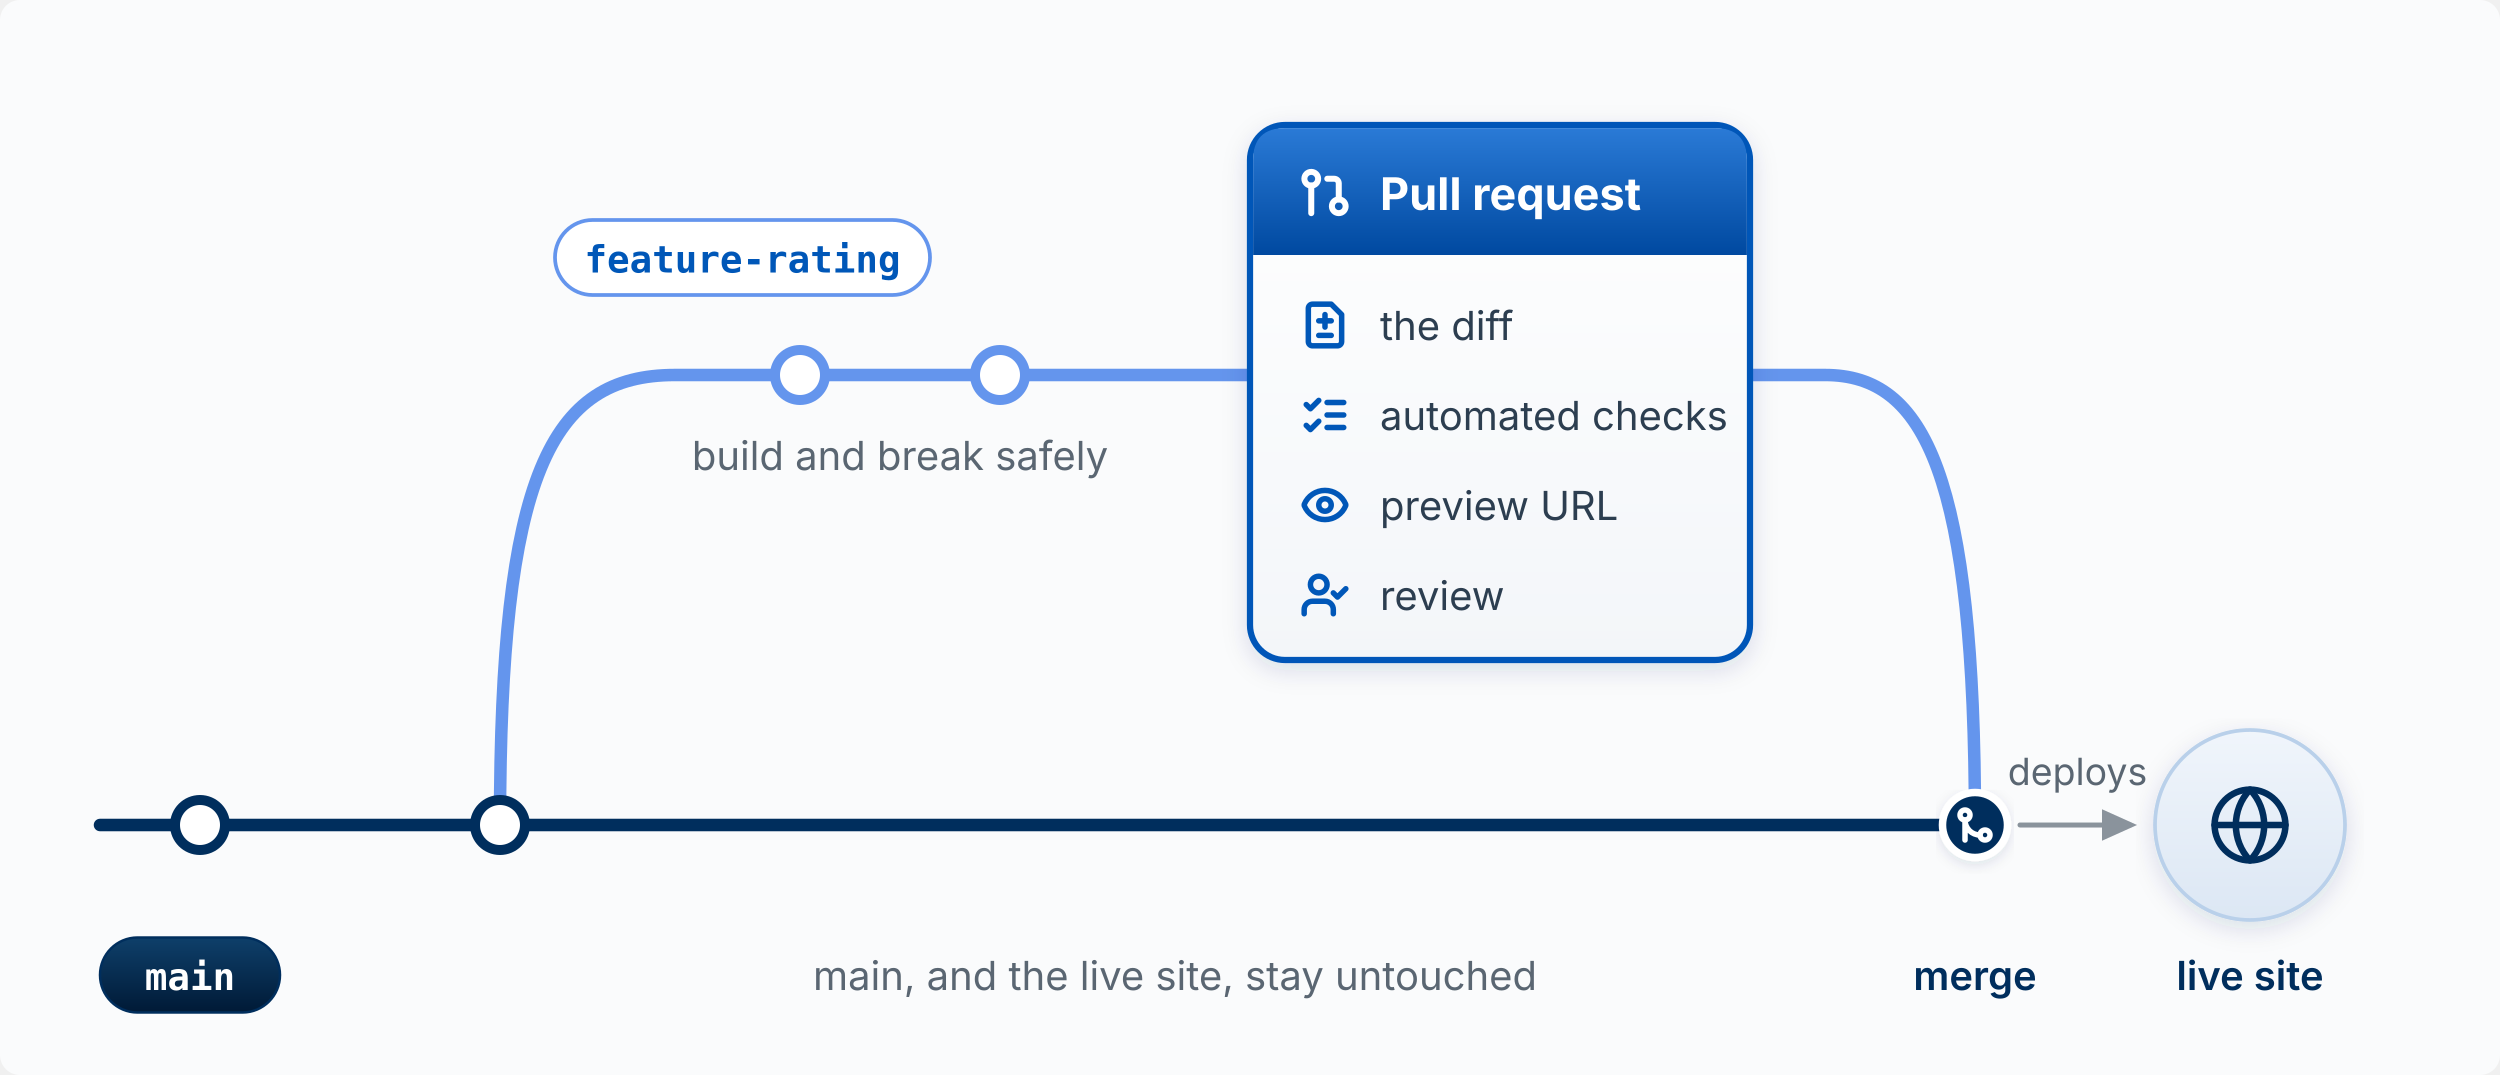
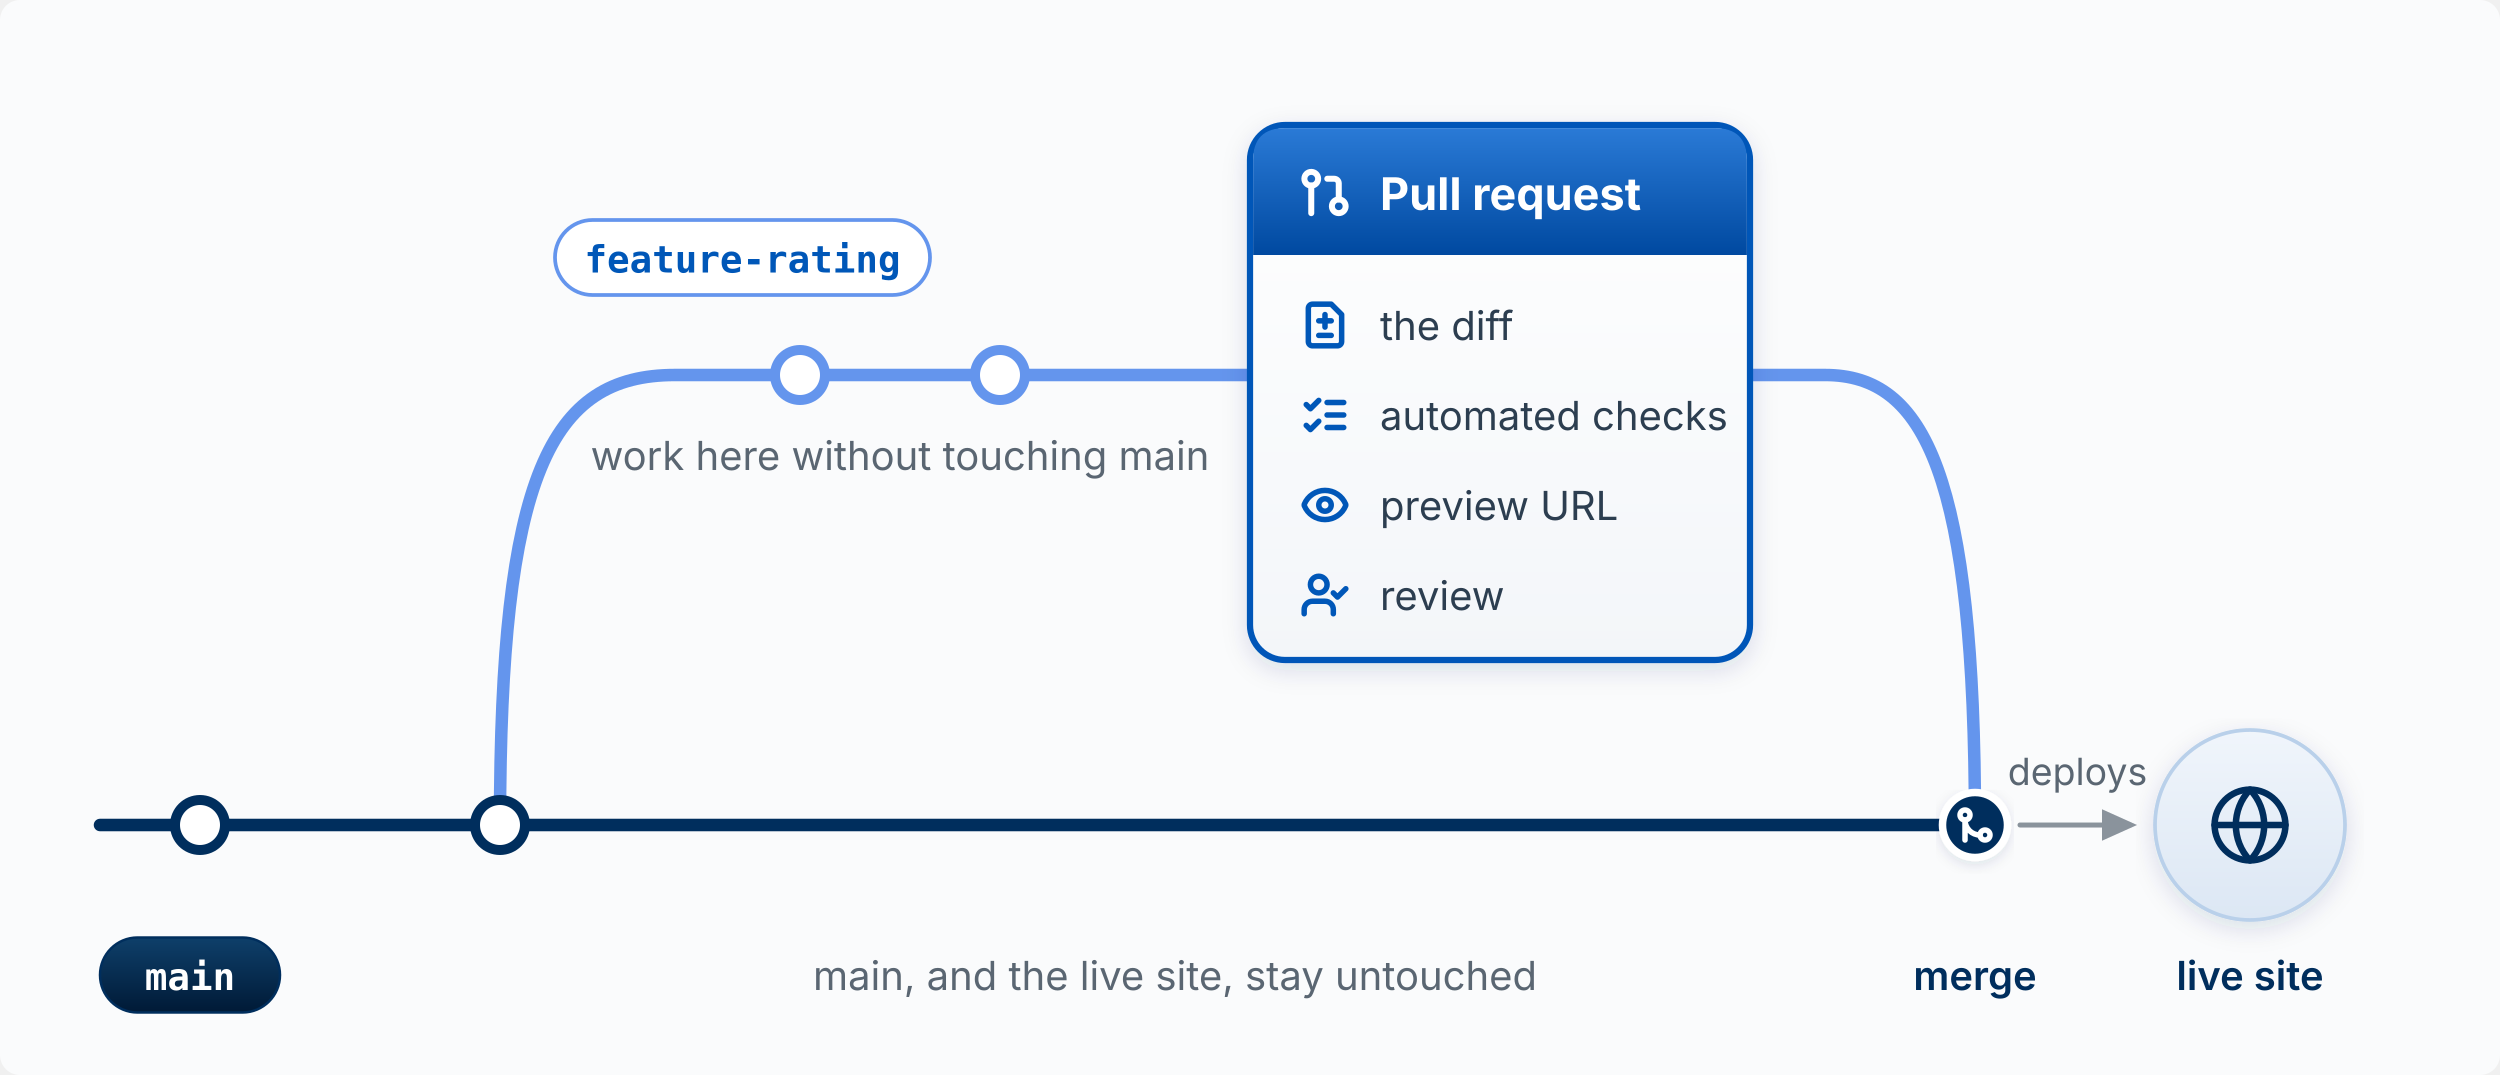
<svg xmlns="http://www.w3.org/2000/svg" viewBox="0 0 1000 430" role="img" font-family="Inter, 'Helvetica Neue', Helvetica, Arial, sans-serif">
  <defs>
    <linearGradient id="gCard" x1="0" y1="0" x2="0" y2="1">
      <stop offset="0%" stop-color="#FFFFFF" />
      <stop offset="100%" stop-color="#F3F6F9" />
    </linearGradient>
    <linearGradient id="gBlue" x1="0" y1="0" x2="0" y2="1">
      <stop offset="0%" stop-color="#F0F5FB" />
      <stop offset="100%" stop-color="#DCE7F4" />
    </linearGradient>
    <linearGradient id="gGray" x1="0" y1="0" x2="0" y2="1">
      <stop offset="0%" stop-color="#F4F6F8" />
      <stop offset="100%" stop-color="#E3E7EB" />
    </linearGradient>
    <linearGradient id="gNavy" x1="0" y1="0" x2="0" y2="1">
      <stop offset="0%" stop-color="#0E3F6A" />
      <stop offset="100%" stop-color="#001A36" />
    </linearGradient>
    <linearGradient id="gRoyal" x1="0" y1="0" x2="0" y2="1">
      <stop offset="0%" stop-color="#2A7AD6" />
      <stop offset="100%" stop-color="#0049A0" />
    </linearGradient>
    <linearGradient id="gGreen" x1="0" y1="0" x2="0" y2="1">
      <stop offset="0%" stop-color="#F1F8F3" />
      <stop offset="100%" stop-color="#E0EFE5" />
    </linearGradient>
    <linearGradient id="gRed" x1="0" y1="0" x2="0" y2="1">
      <stop offset="0%" stop-color="#FBF3F3" />
      <stop offset="100%" stop-color="#F3E1E1" />
    </linearGradient>
    <filter id="sh" x="-10%" y="-10%" width="120%" height="135%">
      <feDropShadow dx="0" dy="3" stdDeviation="5" flood-color="#002E5D" flood-opacity="0.13" />
    </filter>
    <filter id="shS" x="-10%" y="-10%" width="120%" height="135%">
      <feDropShadow dx="0" dy="1.5" stdDeviation="2.5" flood-color="#002E5D" flood-opacity="0.12" />
    </filter>
    <marker id="ah" viewBox="0 0 10 10" refX="8" refY="5" markerWidth="7" markerHeight="7" orient="auto-start-reverse">
      <path d="M0,0.5 L10,5 L0,9.5 z" fill="#8A939C" />
    </marker>
    <marker id="ahD" viewBox="0 0 10 10" refX="8" refY="5" markerWidth="7" markerHeight="7" orient="auto-start-reverse">
      <path d="M0,0.5 L10,5 L0,9.5 z" fill="#5A6672" />
    </marker>
    <marker id="ahA" viewBox="0 0 10 10" refX="8" refY="5" markerWidth="7" markerHeight="7" orient="auto-start-reverse">
      <path d="M0,0.5 L10,5 L0,9.5 z" fill="#0057B8" />
    </marker>
    <marker id="ahN" viewBox="0 0 10 10" refX="8" refY="5" markerWidth="7" markerHeight="7" orient="auto-start-reverse">
      <path d="M0,0.5 L10,5 L0,9.5 z" fill="#002E5D" />
    </marker>
  </defs>
  <rect x="0" y="0" width="1000" height="430" rx="8" fill="#FAFBFC" />
  <line x1="40" y1="330" x2="790" y2="330" stroke="#002E5D" stroke-width="5" stroke-linecap="round" />
  <path d="M200 330 C200 190 220 150 270 150 H730 C770 150 790 190 790 330" fill="none" stroke="#6495ED" stroke-width="5" stroke-linecap="round" />
  <circle cx="80" cy="330" r="10" fill="#FFFFFF" stroke="#002E5D" stroke-width="4" />
  <circle cx="200" cy="330" r="10" fill="#FFFFFF" stroke="#002E5D" stroke-width="4" />
  <circle cx="320" cy="150" r="10" fill="#FFFFFF" stroke="#6495ED" stroke-width="4" />
  <circle cx="400" cy="150" r="10" fill="#FFFFFF" stroke="#6495ED" stroke-width="4" />
  <circle cx="790" cy="330" r="13" fill="#002E5D" stroke="#FFFFFF" stroke-width="3" filter="url(#shS)" />
  <g transform="translate(782.0,322.0) scale(0.667)" fill="none" stroke="#FFFFFF" stroke-width="3.30" stroke-linecap="round" stroke-linejoin="round">
    <circle cx="18" cy="18" r="3" />
    <circle cx="6" cy="6" r="3" />
    <path d="M6 21V9a9 9 0 0 0 9 9" />
  </g>
  <rect x="222" y="88" width="150" height="30" rx="15" fill="#FFFFFF" stroke="#6495ED" stroke-width="1.5" />
  <text x="297" y="109" font-size="15" font-weight="600" text-anchor="middle" font-family="Menlo, Consolas, monospace" fill="#0057B8">feature-rating</text>
-   <text x="360" y="188" font-size="16" text-anchor="middle" fill="#5A6672">build and break safely</text>
+   <text x="360" y="188" font-size="16" text-anchor="middle" fill="#5A6672">work here without touching main</text>
  <rect x="40" y="375" width="72" height="30" rx="15" fill="url(#gNavy)" stroke="#002E5D" stroke-width="1" />
  <text x="76" y="396" font-size="15" font-weight="600" text-anchor="middle" font-family="Menlo, Consolas, monospace" fill="#FFFFFF">main</text>
  <text x="470" y="396" font-size="16" text-anchor="middle" fill="#5A6672">main, and the live site, stay untouched</text>
  <text x="790" y="396" font-size="16" font-weight="600" text-anchor="middle" fill="#002E5D">merge</text>
  <rect x="500" y="50" width="200" height="214" rx="14" fill="url(#gCard)" stroke="#0057B8" stroke-width="2.5" filter="url(#sh)" />
  <path d="M501.25 102 V64 Q501.25 51.25 514 51.25 H686 Q698.75 51.25 698.75 64 V102 Z" fill="url(#gRoyal)" />
  <g transform="translate(519.0,66.0) scale(0.917)" fill="none" stroke="#FFFFFF" stroke-width="2.62" stroke-linecap="round" stroke-linejoin="round">
    <circle cx="18" cy="18" r="3" />
    <circle cx="6" cy="6" r="3" />
    <path d="M13 6h3a2 2 0 0 1 2 2v7" />
    <line x1="6" x2="6" y1="9" y2="21" />
  </g>
  <text x="552" y="84" font-size="18" font-weight="700" fill="#FFFFFF">Pull request</text>
  <g transform="translate(520.0,120.0) scale(0.833)" fill="none" stroke="#0057B8" stroke-width="2.64" stroke-linecap="round" stroke-linejoin="round">
    <path d="M15 2H6a2 2 0 0 0-2 2v16a2 2 0 0 0 2 2h12a2 2 0 0 0 2-2V7Z" />
    <path d="M9 10h6" />
    <path d="M12 13V7" />
    <path d="M9 17h6" />
  </g>
  <text x="552" y="136" font-size="16" fill="#2C3E50">the diff</text>
  <g transform="translate(520.0,156.0) scale(0.833)" fill="none" stroke="#0057B8" stroke-width="2.64" stroke-linecap="round" stroke-linejoin="round">
    <path d="m3 17 2 2 4-4" />
    <path d="m3 7 2 2 4-4" />
    <path d="M13 6h8" />
    <path d="M13 12h8" />
    <path d="M13 18h8" />
  </g>
  <text x="552" y="172" font-size="16" fill="#2C3E50">automated checks</text>
  <g transform="translate(520.0,192.0) scale(0.833)" fill="none" stroke="#0057B8" stroke-width="2.64" stroke-linecap="round" stroke-linejoin="round">
    <path d="M2.062 12.348a1 1 0 0 1 0-.696 10.75 10.75 0 0 1 19.876 0 1 1 0 0 1 0 .696 10.75 10.75 0 0 1-19.876 0" />
    <circle cx="12" cy="12" r="3" />
  </g>
  <text x="552" y="208" font-size="16" fill="#2C3E50">preview URL</text>
  <g transform="translate(520.0,228.0) scale(0.833)" fill="none" stroke="#0057B8" stroke-width="2.64" stroke-linecap="round" stroke-linejoin="round">
    <path d="M16 21v-2a4 4 0 0 0-4-4H6a4 4 0 0 0-4 4v2" />
    <circle cx="9" cy="7" r="4" />
    <polyline points="16 11 18 13 22 9" />
  </g>
  <text x="552" y="244" font-size="16" fill="#2C3E50">review</text>
  <path d="M808 330 H852" fill="none" stroke="#8A939C" stroke-width="2" stroke-linecap="round" stroke-linejoin="round" marker-end="url(#ah)" />
  <text x="831" y="314" font-size="15" text-anchor="middle" fill="#5A6672">deploys</text>
  <circle cx="900" cy="330" r="38" fill="url(#gBlue)" stroke="#B9D0EA" stroke-width="1.5" filter="url(#sh)" />
  <g transform="translate(883.0,313.0) scale(1.417)" fill="none" stroke="#002E5D" stroke-width="1.84" stroke-linecap="round" stroke-linejoin="round">
    <circle cx="12" cy="12" r="10" />
    <path d="M12 2a14.5 14.5 0 0 0 0 20 14.5 14.5 0 0 0 0-20" />
    <path d="M2 12h20" />
  </g>
  <text x="900" y="396" font-size="16" font-weight="600" text-anchor="middle" fill="#002E5D">live site</text>
</svg>
